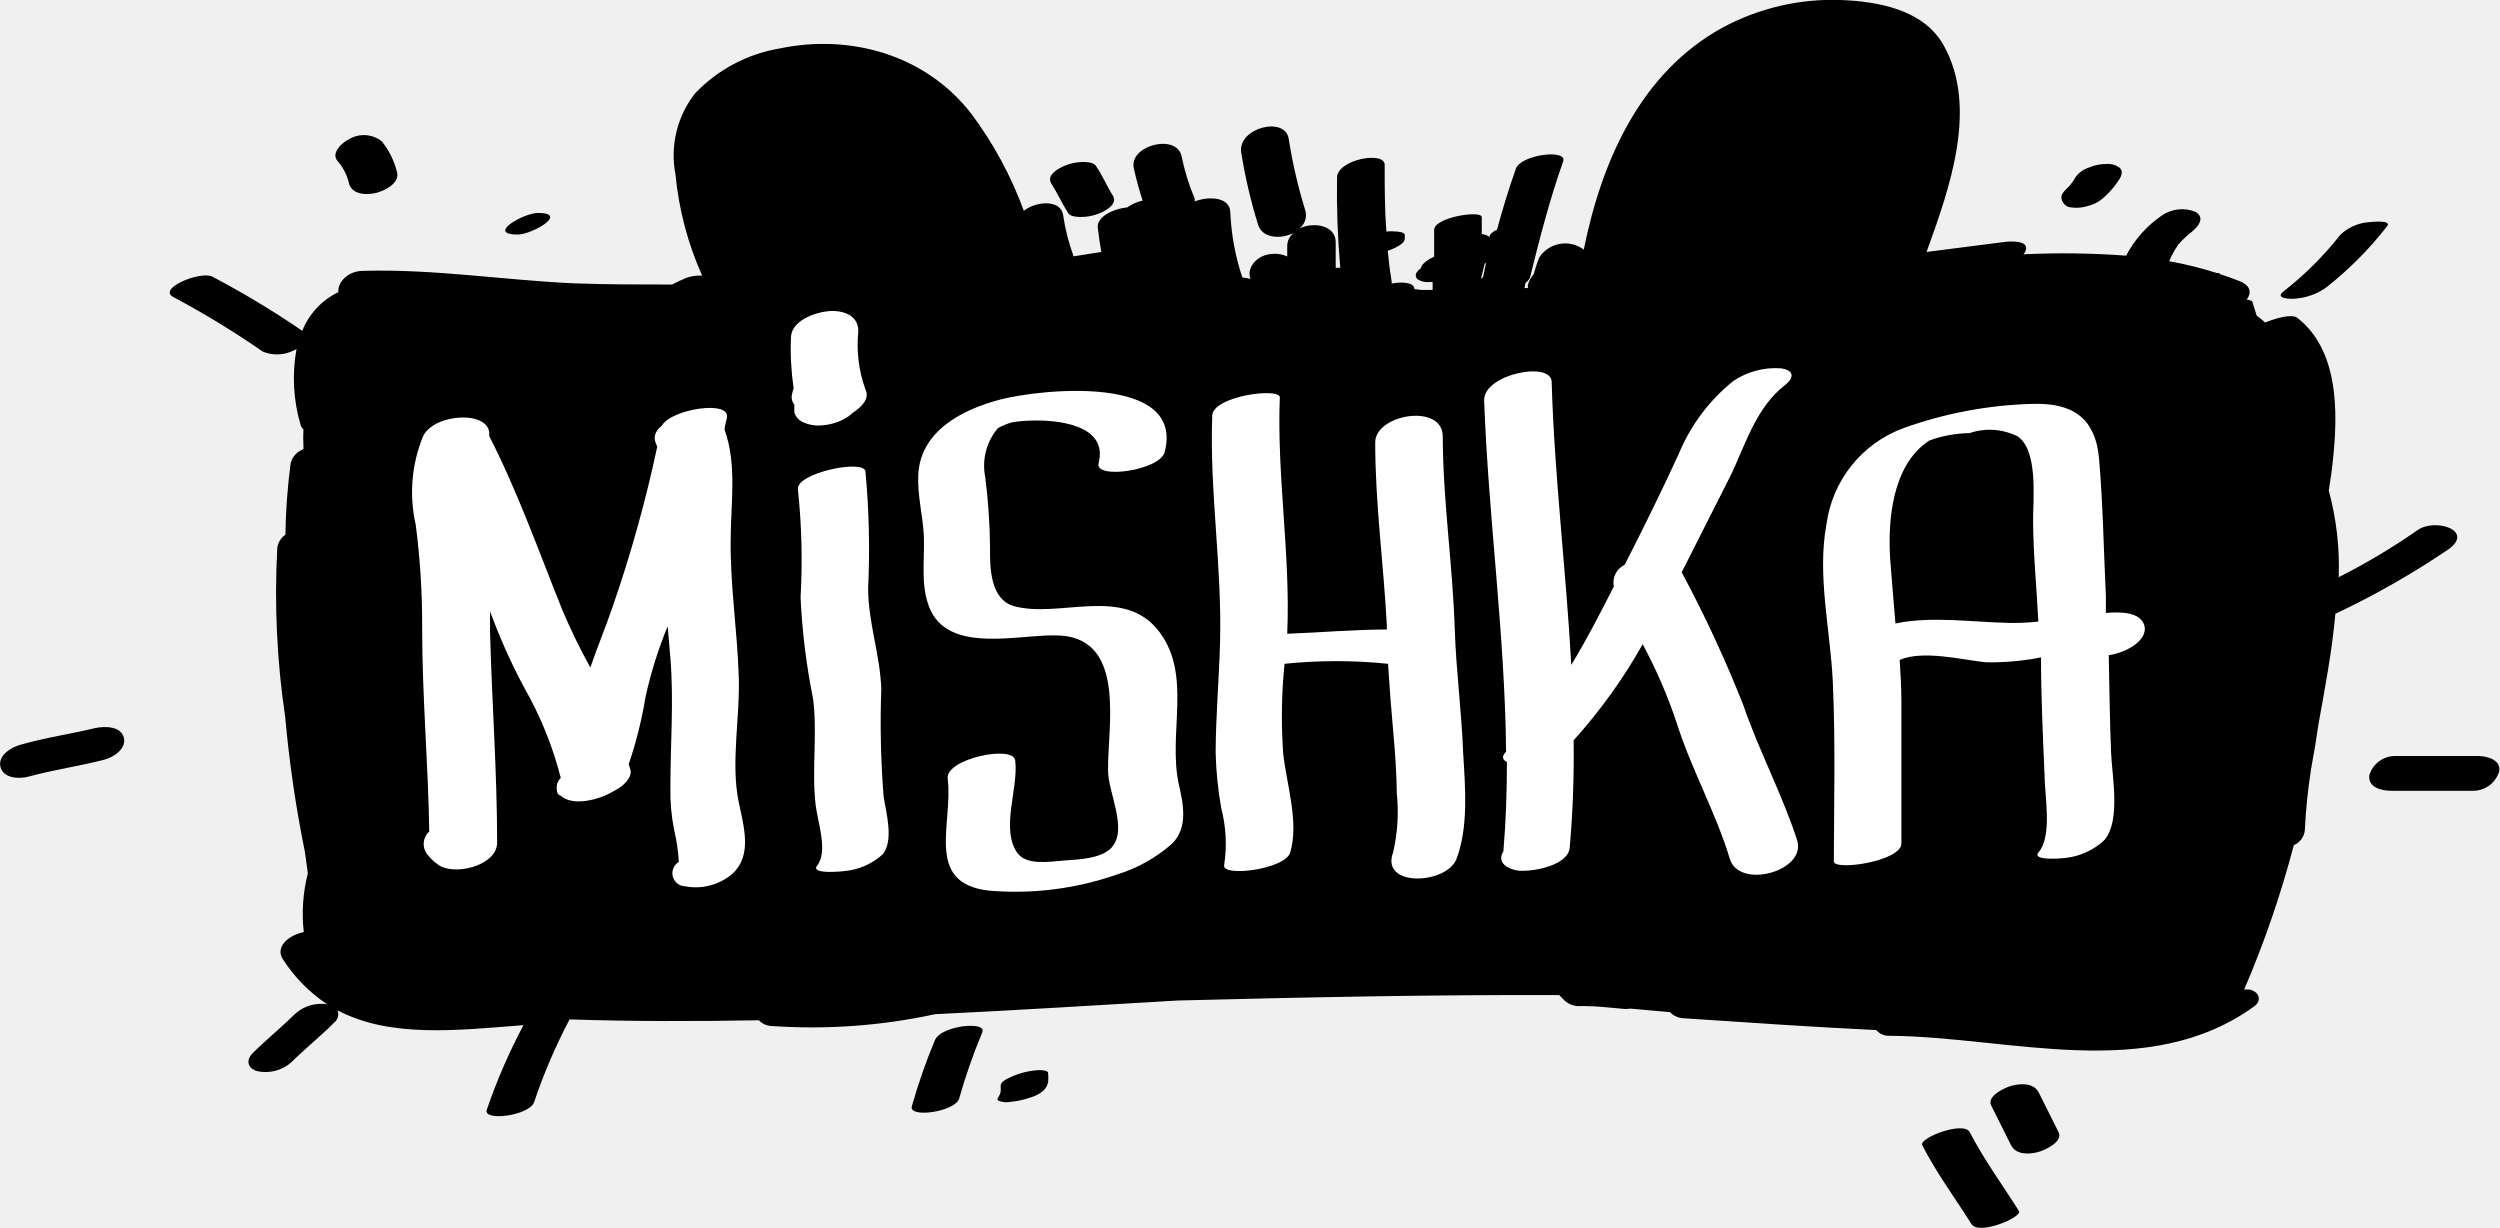
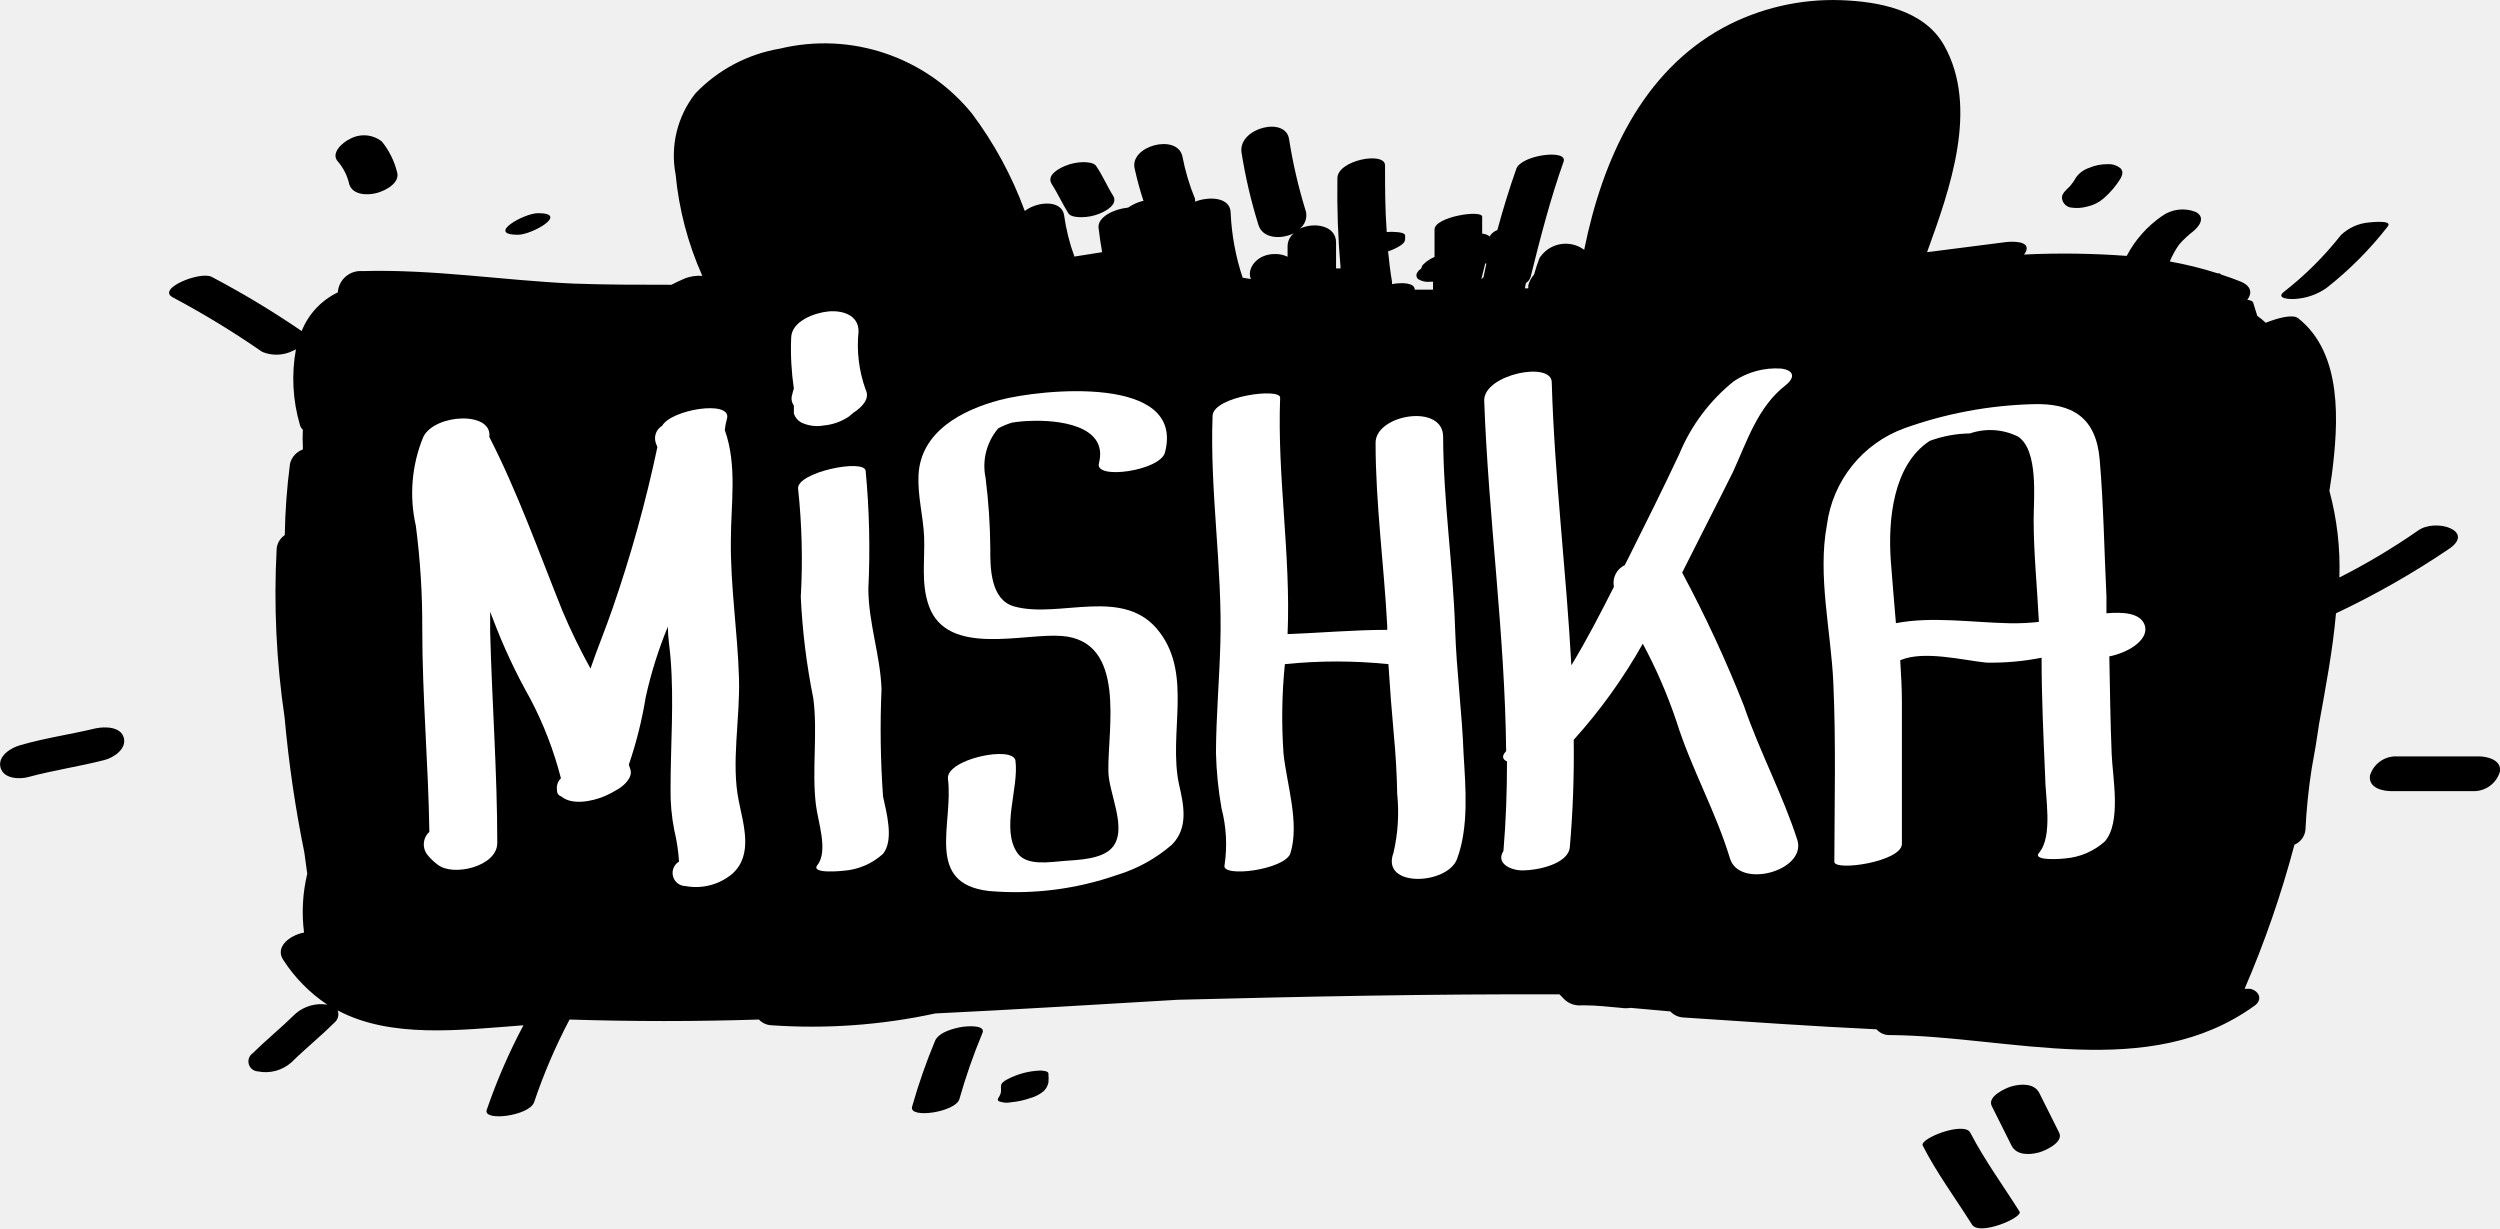
- <svg xmlns="http://www.w3.org/2000/svg" id="Layer_1" data-name="Layer 1" viewBox="0 0 148.05 72.71">
+ <svg xmlns="http://www.w3.org/2000/svg" id="Layer_1" data-name="Layer 1" viewBox="0 0 148.01 72.72">
  <g id="Layer_2" data-name="Layer 2">
    <g>
-       <path d="M143.16,31.4a39,39,0,0,1-4.66,2.78,17.33,17.33,0,0,0-.59-5.13c.05-.33.1-.67.15-1,.38-3,.66-7.12-2-9.22-.33-.26-1.25,0-1.92.27a4.57,4.57,0,0,0-.5-.41q-.12-.36-.23-.74c0-.12-.17-.19-.36-.21.29-.38.26-.82-.42-1.09-.38-.15-.76-.29-1.14-.41-.07-.07-.13-.1-.17-.06h0a22.22,22.22,0,0,0-2.86-.71,5.1,5.1,0,0,1,.55-1,5,5,0,0,1,.43-.44l.19-.17.07-.06.08-.06c.38-.29.85-.86.22-1.2a2.1,2.1,0,0,0-2,.24,6.57,6.57,0,0,0-2.09,2.36,50.07,50.07,0,0,0-6.08-.08.77.77,0,0,0,.14-.25c.18-.58-.91-.52-1.19-.49l-4.69.6c1.37-3.77,3.08-8.58,1-12.26C113.89.55,111.18.08,109,0a13.71,13.71,0,0,0-7,1.64c-4.76,2.62-7.11,7.71-8.21,13.14a1.84,1.84,0,0,0-2.64.47c-.12.32-.23.64-.33,1a1.46,1.46,0,0,0-.34.64l0,.17h-.2l.06-.31a.68.68,0,0,0,.28-.37c.57-2.3,1.16-4.59,1.95-6.82.27-.76-2.51-.4-2.8.43-.42,1.19-.79,2.4-1.12,3.62a.91.91,0,0,0-.43.33l0,.1a.9.9,0,0,0-.47-.18v-1c0-.43-2.82,0-2.82.76V15.2a2.34,2.34,0,0,0-.47.27l-.19.17a.37.37,0,0,0-.12.24L84,16l-.05.07a.31.31,0,0,0,0,.47,1.13,1.13,0,0,0,.74.16h.15v.47h-.67l-.41-.05c0-.39-.68-.45-1.35-.33a.54.54,0,0,0,0-.15c-.1-.6-.17-1.19-.23-1.79a3.1,3.1,0,0,0,.68-.31c.16-.1.33-.22.33-.43v-.19c0-.18-.41-.2-.5-.21a2.81,2.81,0,0,0-.59,0C82,12.38,82,11.07,82,9.76c0-.84-2.82-.31-2.82.76a51.55,51.55,0,0,0,.19,5.34h-.27V14.34c0-1-1.3-1.22-2.15-.81a1,1,0,0,0,.37-1,30.28,30.28,0,0,1-1-4.29c-.19-1.39-3-.68-2.82.76a30.21,30.21,0,0,0,1,4.29c.24.83,1.34.89,2.1.51a1,1,0,0,0-.37.76v.63a1.65,1.65,0,0,0-.77-.16c-1.06,0-1.67.89-1.4,1.48l-.49-.08a14.1,14.1,0,0,1-.71-3.83c0-.94-1.27-1-2.11-.67a.57.57,0,0,0,0-.17,13,13,0,0,1-.78-2.53c-.33-1.35-3.16-.6-2.82.76a19.66,19.66,0,0,0,.52,1.9h-.06a2.65,2.65,0,0,0-.85.39c-.83.08-1.83.56-1.75,1.21.06.48.13,1,.21,1.43l-1.64.26a11.88,11.88,0,0,1-.62-2.44c-.13-.92-1.56-.85-2.33-.26a22.54,22.54,0,0,0-3.12-5.76C54.79,3.22,50.32,2,46.17,2.87a9,9,0,0,0-5,2.65A5.94,5.94,0,0,0,40,10.32a19.12,19.12,0,0,0,1.58,6,2.47,2.47,0,0,0-.95.14c-.28.12-.56.25-.83.39-1.94,0-3.88,0-5.8-.07-4.18-.19-8.3-.86-12.5-.74-.92,0-1.53.72-1.46,1.26a4.31,4.31,0,0,0-2.14,2.29,54,54,0,0,0-5.33-3.21c-.69-.35-3.3.71-2.29,1.22a53,53,0,0,1,5.28,3.22,2.19,2.19,0,0,0,1.84-.07l.16-.08a9.72,9.72,0,0,0,.24,4.49.56.56,0,0,0,.17.27,9.39,9.39,0,0,0,0,1c0,.06,0,.11,0,.17a1.2,1.2,0,0,0-.76.84,37.37,37.37,0,0,0-.31,4.23,1.09,1.09,0,0,0-.48.8,49.93,49.93,0,0,0,.47,10,72.7,72.7,0,0,0,1.17,8q.09.62.17,1.25a9.69,9.69,0,0,0-.24,3.48c-.88.17-1.73.87-1.23,1.62a9.1,9.1,0,0,0,2.61,2.65,2.31,2.31,0,0,0-1.87.55c-.82.81-1.71,1.53-2.53,2.34-.43.42-.31.93.29,1.08a2.3,2.3,0,0,0,2-.54c.82-.81,1.72-1.53,2.53-2.34a.64.64,0,0,0,.2-.73C23.14,61.5,27.17,61,31,60.71a34.53,34.53,0,0,0-2.17,5c-.26.72,2.51.37,2.8-.44a33.31,33.31,0,0,1,2.1-4.9c3.74.12,7.48.12,11.21.05a1.08,1.08,0,0,0,.75.34,34.47,34.47,0,0,0,9.69-.7c4.79-.23,9.58-.53,14.37-.81,7.53-.19,15.06-.35,22.59-.32l.31.32a1.31,1.31,0,0,0,1,.33l.2,0c.71,0,1.43.09,2.14.15a1.82,1.82,0,0,0,.56,0h0l2.35.21a1.15,1.15,0,0,0,.79.36c3.8.25,7.61.52,11.42.7a1,1,0,0,0,.82.34c7.07.06,15.28,2.8,21.56-1.74.5-.36.27-.88-.26-1l-.33,0,0,0a60.74,60.74,0,0,0,2.94-8.55,1.08,1.08,0,0,0,.65-.86,34.42,34.42,0,0,1,.37-3.64q.25-1.33.44-2.66c.39-2.17.81-4.37,1-6.54A50.09,50.09,0,0,0,145,32.53C146.56,31.42,144.21,30.65,143.16,31.4Zm-55.33-15-.13.12q.11-.47.23-.93H88Z" transform="translate(0 0)" />
-       <path d="M63.26,12.63c.13.2.56.22.75.22a2.94,2.94,0,0,0,1.11-.22c.4-.17,1.1-.56.77-1.07s-.61-1.19-1-1.75c-.13-.2-.56-.22-.75-.22a2.92,2.92,0,0,0-1.1.23c-.4.17-1.1.56-.77,1.07S62.9,12.06,63.26,12.63Z" transform="translate(0 0)" />
-       <path d="M20.68,10.91c.22.65,1.11.65,1.65.5s1.39-.62,1.17-1.26a4.66,4.66,0,0,0-.89-1.78,1.71,1.71,0,0,0-1.9-.15c-.41.19-1.18.84-.69,1.35A3.09,3.09,0,0,1,20.68,10.91Z" transform="translate(0 0)" />
-       <path d="M30.66,13.89c.84,0,3.07-1.28,1.19-1.28C31,12.62,28.77,13.89,30.66,13.89Z" transform="translate(0 0)" />
-       <path d="M122.56,12.27a2.3,2.3,0,0,0,1.05-.06,2.15,2.15,0,0,0,.94-.48,5.06,5.06,0,0,0,1-1.18c.1-.2.17-.4,0-.59a1.1,1.1,0,0,0-.76-.25,2.69,2.69,0,0,0-1.11.22,1.55,1.55,0,0,0-.76.55,3,3,0,0,1-.35.51l0,0,0,0-.2.2c-.16.16-.35.36-.28.61S122.35,12.23,122.56,12.27Z" transform="translate(0 0)" />
-       <path d="M135.86,17.69a3.62,3.62,0,0,0,1.89-.66,21.16,21.16,0,0,0,3.62-3.64c.29-.39-1-.24-1.12-.23a2.73,2.73,0,0,0-1.66.75,19.69,19.69,0,0,1-3.39,3.37C134.71,17.69,135.65,17.71,135.86,17.69Z" transform="translate(0 0)" />
-       <path d="M146.74,44.77h-4.87a1.6,1.6,0,0,0-1.56,1.14c-.09.74.75.92,1.3.92h4.87A1.61,1.61,0,0,0,148,45.69C148.13,45,147.29,44.77,146.74,44.77Z" transform="translate(0 0)" />
-       <path d="M57,60.78c-.5.08-1.41.3-1.64.83A34.63,34.63,0,0,0,54,65.51c-.21.73,2.57.33,2.8-.45a34.64,34.64,0,0,1,1.36-3.9C58.4,60.64,57.21,60.75,57,60.78Z" transform="translate(0 0)" />
-       <path d="M61.6,63.37a4.54,4.54,0,0,0-2,.54c-.14.08-.34.2-.34.39a3.16,3.16,0,0,1,0,.35.75.75,0,0,1-.12.29h0c-.06.08-.11.18,0,.25a1.27,1.27,0,0,0,.71.06A4.72,4.72,0,0,0,61,65a2.06,2.06,0,0,0,.79-.41,1,1,0,0,0,.28-.5,2.67,2.67,0,0,0,0-.53C62.09,63.38,61.67,63.38,61.6,63.37Z" transform="translate(0 0)" />
-       <path d="M116.65,67.05c-.35-.69-3,.33-2.82.76.84,1.64,1.94,3.12,2.92,4.68.44.69,3-.41,2.82-.76C118.59,70.17,117.5,68.69,116.65,67.05Z" transform="translate(0 0)" />
-       <path d="M120.74,64.71c-.29-.59-1.07-.56-1.62-.41-.35.09-1.49.6-1.2,1.17l1.17,2.34c.29.59,1.07.56,1.62.41.35-.09,1.49-.6,1.2-1.17Z" transform="translate(0 0)" />
-       <path d="M5.67,43.11c-1.49.36-3,.57-4.48,1-.54.15-1.34.64-1.16,1.32s1.13.71,1.66.56c1.48-.4,3-.62,4.48-1,.54-.13,1.34-.65,1.16-1.32S6.21,43,5.67,43.11Z" transform="translate(0 0)" />
+       <path d="M143.16,31.4a39,39,0,0,1-4.66,2.78,17.33,17.33,0,0,0-.59-5.13l.15-1c.38-3,.66-7.12-2-9.22-.33-.26-1.25,0-1.92.27a4.57,4.57,0,0,0-.5-.41q-.12-.36-.23-.74c0-.12-.17-.19-.36-.21.29-.38.26-.82-.42-1.09-.38-.15-.76-.29-1.14-.41-.07-.07-.13-.1-.17-.06h0a22.22,22.22,0,0,0-2.86-.71,5.1,5.1,0,0,1,.55-1,5,5,0,0,1,.43-.44l.19-.17.07-.06.08-.06c.38-.29.85-.86.22-1.2a2.1,2.1,0,0,0-2,.24,6.57,6.57,0,0,0-2.09,2.36,50.07,50.07,0,0,0-6.08-.08.77.77,0,0,0,.14-.25c.18-.58-.91-.52-1.19-.49l-4.69.6c1.37-3.77,3.08-8.58,1-12.26C113.89.55,111.18.08,109,0a13.71,13.71,0,0,0-7,1.64c-4.76,2.62-7.11,7.71-8.21,13.14a1.84,1.84,0,0,0-2.57.38l-.07.09c-.12.32-.23.64-.33,1a1.46,1.46,0,0,0-.34.64v.17h-.2l.06-.31a.68.68,0,0,0,.28-.37c.57-2.3,1.16-4.59,1.95-6.82.27-.76-2.51-.4-2.8.43-.42,1.19-.79,2.4-1.12,3.62a.91.91,0,0,0-.43.33V14a.9.9,0,0,0-.47-.18v-1c0-.43-2.82,0-2.82.76V15.2a2.34,2.34,0,0,0-.47.27l-.19.17a.37.37,0,0,0-.12.24L84,16l-.05.07a.31.31,0,0,0,0,.44l0,0a1.13,1.13,0,0,0,.74.16h.15v.47h-.67l-.41,0c0-.39-.68-.45-1.35-.33a.54.54,0,0,0,0-.15c-.1-.6-.17-1.19-.23-1.79a3.1,3.1,0,0,0,.68-.31c.16-.1.33-.22.33-.43v-.19c0-.18-.41-.2-.5-.21a2.81,2.81,0,0,0-.59,0c-.1-1.33-.1-2.64-.1-3.95,0-.84-2.82-.31-2.82.76a51.55,51.55,0,0,0,.19,5.34H79.1V14.34c0-1-1.3-1.22-2.15-.81a1,1,0,0,0,.37-1,30.28,30.28,0,0,1-1-4.29c-.19-1.39-3-.68-2.82.76a30.21,30.21,0,0,0,1,4.29c.24.83,1.34.89,2.1.51a1,1,0,0,0-.37.76v.63a1.65,1.65,0,0,0-.77-.16c-1.06,0-1.67.89-1.4,1.48l-.49-.08a14.1,14.1,0,0,1-.71-3.83c0-.94-1.27-1-2.11-.67a.57.57,0,0,0,0-.17A13,13,0,0,1,70,9.23c-.33-1.35-3.16-.6-2.82.76a19.66,19.66,0,0,0,.52,1.9h-.06a2.65,2.65,0,0,0-.85.39c-.83.08-1.83.56-1.75,1.21.06.48.13,1,.21,1.43l-1.64.26A11.88,11.88,0,0,1,63,12.74c-.13-.92-1.56-.85-2.33-.26a22.54,22.54,0,0,0-3.12-5.76A11.26,11.26,0,0,0,46.17,2.87a9,9,0,0,0-5,2.65A5.94,5.94,0,0,0,40,10.32a19.12,19.12,0,0,0,1.58,6,2.47,2.47,0,0,0-1,.14c-.28.12-.56.25-.83.39-1.94,0-3.88,0-5.8-.07-4.18-.19-8.3-.86-12.5-.74A1.35,1.35,0,0,0,20,17.3a4.31,4.31,0,0,0-2.14,2.29,54,54,0,0,0-5.33-3.21c-.69-.35-3.3.71-2.29,1.22a53,53,0,0,1,5.28,3.22,2.19,2.19,0,0,0,1.84-.07l.16-.08a9.72,9.72,0,0,0,.24,4.49.56.56,0,0,0,.17.27,9.39,9.39,0,0,0,0,1v.17a1.2,1.2,0,0,0-.76.84,37.37,37.37,0,0,0-.31,4.23,1.09,1.09,0,0,0-.48.8,49.93,49.93,0,0,0,.47,10,72.7,72.7,0,0,0,1.17,8q.09.62.17,1.25A9.69,9.69,0,0,0,18,55.2c-.88.17-1.73.87-1.23,1.62a9.1,9.1,0,0,0,2.61,2.65A2.31,2.31,0,0,0,17.5,60c-.82.81-1.71,1.53-2.53,2.34a.59.59,0,0,0,.29,1.08,2.3,2.3,0,0,0,2-.54c.82-.81,1.72-1.53,2.53-2.34a.64.64,0,0,0,.2-.73c3.15,1.67,7.18,1.17,11,.88a34.53,34.53,0,0,0-2.17,5c-.26.72,2.51.37,2.8-.44a33.31,33.31,0,0,1,2.1-4.9c3.74.12,7.48.12,11.21,0a1.08,1.08,0,0,0,.75.34,34.47,34.47,0,0,0,9.69-.7c4.79-.23,9.58-.53,14.37-.81,7.53-.19,15.06-.35,22.59-.32l.31.32a1.31,1.31,0,0,0,1,.33h.2c.71,0,1.43.09,2.14.15a1.82,1.82,0,0,0,.56,0h0l2.35.21a1.15,1.15,0,0,0,.79.36c3.8.25,7.61.52,11.42.7a1,1,0,0,0,.82.34c7.07.06,15.28,2.8,21.56-1.74.5-.36.27-.88-.26-1h-.33A60.74,60.74,0,0,0,135.84,50a1.08,1.08,0,0,0,.65-.86,34.42,34.42,0,0,1,.37-3.64q.25-1.33.44-2.66c.39-2.17.81-4.37,1-6.54a50.09,50.09,0,0,0,6.7-3.82C146.56,31.42,144.21,30.65,143.16,31.4Zm-55.33-15-.13.12q.11-.47.23-.93H88Z" transform="translate(0 0.01)" />
+       <path d="M63.26,12.63c.13.2.56.22.75.22a2.94,2.94,0,0,0,1.11-.22c.4-.17,1.1-.56.77-1.07s-.61-1.19-1-1.75c-.13-.2-.56-.22-.75-.22a2.92,2.92,0,0,0-1.1.23c-.4.17-1.1.56-.77,1.07S62.9,12.06,63.26,12.63Z" transform="translate(0 0.01)" />
+       <path d="M20.68,10.91c.22.65,1.11.65,1.65.5s1.39-.62,1.17-1.26a4.66,4.66,0,0,0-.89-1.78,1.71,1.71,0,0,0-1.9-.15c-.41.19-1.18.84-.69,1.35A3.09,3.09,0,0,1,20.68,10.91Z" transform="translate(0 0.01)" />
+       <path d="M30.66,13.89c.84,0,3.07-1.28,1.19-1.28C31,12.62,28.77,13.89,30.66,13.89Z" transform="translate(0 0.01)" />
+       <path d="M122.56,12.27a2.3,2.3,0,0,0,1.05-.06,2.15,2.15,0,0,0,.94-.48,5.06,5.06,0,0,0,1-1.18c.1-.2.17-.4,0-.59a1.1,1.1,0,0,0-.76-.25,2.69,2.69,0,0,0-1.11.22,1.55,1.55,0,0,0-.76.55,3,3,0,0,1-.35.51h0l-.2.2c-.16.16-.35.36-.28.61A.64.64,0,0,0,122.56,12.27Z" transform="translate(0 0.01)" />
+       <path d="M135.86,17.69a3.62,3.62,0,0,0,1.89-.66,21.16,21.16,0,0,0,3.62-3.64c.29-.39-1-.24-1.12-.23a2.73,2.73,0,0,0-1.66.75,19.69,19.69,0,0,1-3.39,3.37C134.71,17.69,135.65,17.71,135.86,17.69Z" transform="translate(0 0.01)" />
+       <path d="M146.74,44.77h-4.87a1.6,1.6,0,0,0-1.56,1.14c-.09.74.75.92,1.3.92h4.87A1.61,1.61,0,0,0,148,45.69C148.13,45,147.29,44.77,146.74,44.77Z" transform="translate(0 0.01)" />
+       <path d="M57,60.78c-.5.08-1.41.3-1.64.83A34.63,34.63,0,0,0,54,65.51c-.21.73,2.57.33,2.8-.45a34.64,34.64,0,0,1,1.36-3.9C58.4,60.64,57.21,60.75,57,60.78Z" transform="translate(0 0.01)" />
+       <path d="M61.6,63.37a4.54,4.54,0,0,0-2,.54c-.14.08-.34.2-.34.39a3.16,3.16,0,0,1,0,.35.75.75,0,0,1-.12.29h0c-.06.08-.11.18,0,.25a1.27,1.27,0,0,0,.71.06A4.72,4.72,0,0,0,61,65a2.06,2.06,0,0,0,.79-.41,1,1,0,0,0,.28-.5,2.67,2.67,0,0,0,0-.53C62.09,63.38,61.67,63.38,61.6,63.37Z" transform="translate(0 0.01)" />
+       <path d="M116.65,67.05c-.35-.69-3,.33-2.82.76.84,1.64,1.94,3.12,2.92,4.68.44.69,3-.41,2.82-.76C118.59,70.17,117.5,68.69,116.65,67.05Z" transform="translate(0 0.01)" />
+       <path d="M120.74,64.71c-.29-.59-1.07-.56-1.62-.41-.35.09-1.49.6-1.2,1.17l1.17,2.34c.29.59,1.07.56,1.62.41.35-.09,1.49-.6,1.2-1.17Z" transform="translate(0 0.01)" />
+       <path d="M5.67,43.11c-1.49.36-3,.57-4.48,1-.54.15-1.34.64-1.16,1.32s1.13.71,1.66.56c1.48-.4,3-.62,4.48-1,.54-.13,1.34-.65,1.16-1.32S6.21,43,5.67,43.11Z" transform="translate(0 0.01)" />
    </g>
  </g>
-   <g id="Layer_1-2" data-name="Layer 1">
+   <g id="Layer_1-2" data-name="Layer 1-2">
    <g>
-       <path d="M43.75,40.11c-.08-2.71-.51-5.4-.48-8.11,0-2.19.39-4.45-.36-6.55,0-.24.1-.48.14-.72.2-1.06-3.3-.5-3.85.47-.35.28-.52.62-.38,1l.1.26a79,79,0,0,1-2.65,9.5c-.41,1.2-.9,2.37-1.31,3.57a35.78,35.78,0,0,1-1.66-3.41c-1.39-3.46-2.64-7-4.33-10.3.19-1.54-3.23-1.38-3.91,0a8.72,8.72,0,0,0-.44,5.26A45.74,45.74,0,0,1,25,37.24c0,4,.36,8,.42,12a1,1,0,0,0-.09,1.39,3.16,3.16,0,0,0,.58.55c.91.73,3.53.11,3.53-1.28,0-4.16-.31-8.31-.42-12.47,0-.41,0-.81,0-1.22l.17.44a34.29,34.29,0,0,0,2.2,4.7,21.58,21.58,0,0,1,1.82,4.72.78.78,0,0,0-.23.71c0,.18.07.29.25.36.64.55,1.86.28,2.53,0a6.18,6.18,0,0,0,.83-.43c.35-.21.89-.69.73-1.17l-.09-.28a24.52,24.52,0,0,0,1-4,25.08,25.08,0,0,1,1.31-4.17c.05.62.11,1.25.16,1.87.21,2.58,0,5.12,0,7.7a11.74,11.74,0,0,0,.22,2.48,10.67,10.67,0,0,1,.28,1.9.78.78,0,0,0,.39,1.45,3.35,3.35,0,0,0,2.79-.75c1.21-1.12.64-2.87.36-4.28C43.27,45.16,43.83,42.51,43.75,40.11Z" transform="translate(0 0)" style="fill: #ffffff;" />
-       <path d="M52.19,40.79c-.07-2-.77-3.9-.78-5.93a49.11,49.11,0,0,0-.16-6.95c-.11-.73-4.09.1-4,1.06a39.26,39.26,0,0,1,.16,6.41,39.49,39.49,0,0,0,.74,6c.27,2.07-.09,4.2.15,6.27.11,1,.76,2.77.09,3.61-.42.54,1.48.34,1.57.33a3.9,3.9,0,0,0,2.32-1c.66-.83.2-2.45.05-3.39A55.43,55.43,0,0,1,52.19,40.79Z" transform="translate(0 0)" style="fill: #ffffff;" />
-       <path d="M68.67,37.44c-2.08-2.81-5.94-.79-8.64-1.55-1.39-.4-1.41-2.29-1.4-3.43a35.46,35.46,0,0,0-.28-4.18,3.44,3.44,0,0,1,.75-2.93,4.36,4.36,0,0,1,.82-.34A8,8,0,0,1,61,24.91c1.56-.07,4.65.23,4.06,2.51-.27,1,3.63.44,3.91-.64,1.22-4.64-7.35-3.75-9.77-3.11-2.23.59-4.69,1.86-4.82,4.44-.06,1.23.27,2.4.33,3.62.06,1.4-.2,2.8.29,4.15,1.09,3,5.57,1.59,7.85,1.76,3.88.29,2.72,5.52,2.77,8,0,1.3,1.19,3.46.21,4.55-.6.67-2,.71-2.82.77s-2.22.32-2.77-.46c-1-1.43.09-3.83-.12-5.47-.12-.93-4.1-.1-4,1.06.35,2.65-1.41,6.2,2.42,6.65a18.24,18.24,0,0,0,7.57-.94,8.91,8.91,0,0,0,3.27-1.81c1-.95.7-2.37.42-3.58C69.17,43.42,70.59,40,68.67,37.44Z" transform="translate(0 0)" style="fill: #ffffff;" />
-       <path d="M86.15,37.25c-.12-3.81-.7-7.58-.71-11.4,0-2-4-1.32-4,.35,0,3.64.5,7.23.69,10.86v.22c-2,0-3.93.18-5.9.25.2-4.68-.62-9.31-.44-14,0-.59-3.91-.09-4,1.06-.17,4.52.59,9,.46,13.51-.06,2.15-.25,4.3-.26,6.46a21.88,21.88,0,0,0,.33,3.29,8.4,8.4,0,0,1,.18,3.35c-.24.78,3.59.29,3.9-.7.55-1.79-.22-4.08-.41-5.89a31,31,0,0,1,.08-5.3,30,30,0,0,1,6.13,0q.13,2.09.32,4.17c.11,1.17.18,2.33.2,3.51a10.66,10.66,0,0,1-.22,3.49c-.78,2.08,3.18,1.91,3.76.37.71-1.89.51-4.24.39-6.22C86.56,42.17,86.23,39.72,86.15,37.25Z" transform="translate(0 0)" style="fill: #ffffff;" />
-       <path d="M103.24,41.76a74.52,74.52,0,0,0-3.65-7.87c1-2,2-3.93,3-5.94.84-1.82,1.46-3.85,3.11-5.14.58-.45.55-.9-.26-1a4.49,4.49,0,0,0-2.79.75,10.84,10.84,0,0,0-3.23,4.31C98.44,29,97.46,31,96.44,33l-.23.45a1.16,1.16,0,0,0-.64,1.28c-.8,1.58-1.61,3.15-2.52,4.65-.3-5.58-1-11.16-1.16-16.75,0-1.28-4-.48-4,1.06.25,6.93,1.23,13.85,1.3,20.77l0,.05c-.3.31-.19.5.05.61,0,1.77-.06,3.53-.21,5.3-.48.75.47,1.15,1.09,1.15h.1c.75,0,2.65-.35,2.74-1.38a63.31,63.31,0,0,0,.23-6.35,31.7,31.7,0,0,0,4.09-5.69,29.78,29.78,0,0,1,2,4.62c.87,2.77,2.32,5.31,3.16,8.09.55,1.82,4.5.75,4-1.06C105.56,47.07,104.18,44.5,103.24,41.76Z" transform="translate(0 0)" style="fill: #ffffff;" />
-       <path d="M127,37.08c-.21-.84-1.38-.86-2.29-.78,0-.34,0-.68,0-1-.13-2.69-.17-5.43-.4-8.1-.21-2.48-1.6-3.37-4-3.28a24.49,24.49,0,0,0-7.55,1.42,7.06,7.06,0,0,0-4.6,5.73c-.56,3,.24,6.27.38,9.33.16,3.54.07,7.08.06,10.61,0,.58,4,0,4-1.06,0-2.8,0-5.6,0-8.4,0-.83-.05-1.65-.1-2.47,1.38-.6,3.72,0,5.1.14a15.32,15.32,0,0,0,3.27-.29c0,2.33.11,4.68.21,7,0,1.19.48,3.56-.36,4.55-.44.52,1.49.35,1.57.33a4,4,0,0,0,2.32-1.05c1-1.13.46-3.82.41-5.17-.08-1.93-.1-3.86-.14-5.79C125.9,38.66,127.18,37.94,127,37.08Zm-14.75-.15c-.1-1.26-.22-2.51-.31-3.78-.16-2.35.12-5.63,2.31-7.06a7.22,7.22,0,0,1,2.38-.44,3.7,3.7,0,0,1,2.85.19c1.22.81.92,3.69.92,4.91,0,2,.21,4,.31,6.06a13.84,13.84,0,0,1-1.7.08C116.67,36.84,114.39,36.47,112.21,36.93Z" transform="translate(0 0)" style="fill: #ffffff;" />
-       <path d="M48.77,25.18a3.19,3.19,0,0,0,1.49-.53l.26-.22c.52-.34,1-.83.73-1.37a7.79,7.79,0,0,1-.42-3.45c0-1-1-1.26-1.8-1.18S46.85,19,46.84,20A16.07,16.07,0,0,0,47,23a2.34,2.34,0,0,0-.1.36.7.7,0,0,0,.14.6s0,.09,0,.13,0,.23,0,.34a.91.91,0,0,0,.43.53A2.19,2.19,0,0,0,48.77,25.18Z" transform="translate(0 0)" style="fill: #ffffff;" />
+       <path d="M43.75,40.11c-.08-2.71-.51-5.4-.48-8.11,0-2.19.39-4.45-.36-6.55a4.57,4.57,0,0,1,.14-.72c.2-1.06-3.3-.5-3.85.47a.86.86,0,0,0-.38,1l.1.26A79,79,0,0,1,36.27,36c-.41,1.2-.9,2.37-1.31,3.57a35.78,35.78,0,0,1-1.66-3.41c-1.39-3.46-2.64-7-4.33-10.3.19-1.54-3.23-1.38-3.91,0a8.72,8.72,0,0,0-.44,5.26A45.74,45.74,0,0,1,25,37.24c0,4,.36,8,.42,12a1,1,0,0,0-.09,1.39,3.16,3.16,0,0,0,.58.55c.91.73,3.53.11,3.53-1.28,0-4.16-.31-8.31-.42-12.47V36.21l.17.44a34.29,34.29,0,0,0,2.2,4.7,21.58,21.58,0,0,1,1.82,4.72.78.78,0,0,0-.23.71.34.34,0,0,0,.25.36c.64.55,1.86.28,2.53,0a6.18,6.18,0,0,0,.83-.43c.35-.21.89-.69.73-1.17l-.09-.28a24.52,24.52,0,0,0,1-4,25.08,25.08,0,0,1,1.31-4.17c0,.62.11,1.25.16,1.87.21,2.58,0,5.12,0,7.7a11.74,11.74,0,0,0,.22,2.48A10.67,10.67,0,0,1,40.2,51a.78.78,0,0,0,.39,1.45,3.35,3.35,0,0,0,2.79-.75c1.21-1.12.64-2.87.36-4.28C43.27,45.16,43.83,42.51,43.75,40.11Z" transform="translate(0 0.01)" fill="#fff" />
+       <path d="M52.19,40.79c-.07-2-.77-3.9-.78-5.93a49.11,49.11,0,0,0-.16-7c-.11-.73-4.09.1-4,1.06a39.26,39.26,0,0,1,.16,6.41,39.49,39.49,0,0,0,.74,6c.27,2.07-.09,4.2.15,6.27.11,1,.76,2.77.09,3.61-.42.54,1.48.34,1.57.33a3.9,3.9,0,0,0,2.32-1c.66-.83.2-2.45,0-3.39A55.43,55.43,0,0,1,52.19,40.79Z" transform="translate(0 0.01)" fill="#fff" />
+       <path d="M68.67,37.44c-2.08-2.81-5.94-.79-8.64-1.55-1.39-.4-1.41-2.29-1.4-3.43a35.46,35.46,0,0,0-.28-4.18,3.44,3.44,0,0,1,.75-2.93,4.36,4.36,0,0,1,.82-.34,8,8,0,0,1,1.08-.1c1.56-.07,4.65.23,4.06,2.51-.27,1,3.63.44,3.91-.64,1.22-4.64-7.35-3.75-9.77-3.11-2.23.59-4.69,1.86-4.82,4.44-.06,1.23.27,2.4.33,3.62.06,1.4-.2,2.8.29,4.15,1.09,3,5.57,1.59,7.85,1.76,3.88.29,2.72,5.52,2.77,8,0,1.3,1.19,3.46.21,4.55-.6.67-2,.71-2.82.77s-2.22.32-2.77-.46c-1-1.43.09-3.83-.12-5.47-.12-.93-4.1-.1-4,1.06.35,2.65-1.41,6.2,2.42,6.65a18.24,18.24,0,0,0,7.57-.94A8.91,8.91,0,0,0,69.38,50c1-1,.7-2.37.42-3.58C69.17,43.42,70.59,40,68.67,37.44Z" transform="translate(0 0.01)" fill="#fff" />
+       <path d="M86.15,37.25c-.12-3.81-.7-7.58-.71-11.4,0-2-4-1.32-4,.35,0,3.64.5,7.23.69,10.86v.22c-2,0-3.93.18-5.9.25.2-4.68-.62-9.31-.44-14,0-.59-3.91-.09-4,1.06-.17,4.52.59,9,.46,13.51-.06,2.15-.25,4.3-.26,6.46a21.88,21.88,0,0,0,.33,3.29,8.4,8.4,0,0,1,.18,3.35c-.24.78,3.59.29,3.9-.7.55-1.79-.22-4.08-.41-5.89a31,31,0,0,1,.08-5.3,30,30,0,0,1,6.13,0q.13,2.09.32,4.17c.11,1.17.18,2.33.2,3.51a10.66,10.66,0,0,1-.22,3.49c-.78,2.08,3.18,1.91,3.76.37.71-1.89.51-4.24.39-6.22C86.56,42.17,86.23,39.72,86.15,37.25Z" transform="translate(0 0.01)" fill="#fff" />
+       <path d="M103.24,41.76a74.52,74.52,0,0,0-3.65-7.87c1-2,2-3.93,3-5.94.84-1.82,1.46-3.85,3.11-5.14.58-.45.55-.9-.26-1a4.49,4.49,0,0,0-2.79.75,10.84,10.84,0,0,0-3.23,4.31c-1,2.13-2,4.13-3,6.13l-.23.45a1.16,1.16,0,0,0-.64,1.28c-.8,1.58-1.61,3.15-2.52,4.65-.3-5.58-1-11.16-1.16-16.75,0-1.28-4-.48-4,1.06.25,6.93,1.23,13.85,1.3,20.77v0c-.3.31-.19.5.05.61,0,1.77-.06,3.53-.21,5.3-.48.75.47,1.15,1.09,1.15h.1c.75,0,2.65-.35,2.74-1.38a63.31,63.31,0,0,0,.23-6.35,31.7,31.7,0,0,0,4.09-5.69,29.78,29.78,0,0,1,2,4.62c.87,2.77,2.32,5.31,3.16,8.09.55,1.82,4.5.75,4-1.06C105.56,47.07,104.18,44.5,103.24,41.76Z" transform="translate(0 0.01)" fill="#fff" />
+       <path d="M127,37.08c-.21-.84-1.38-.86-2.29-.78v-1c-.13-2.69-.17-5.43-.4-8.1-.21-2.48-1.6-3.37-4-3.28a24.49,24.49,0,0,0-7.55,1.42,7.06,7.06,0,0,0-4.6,5.73c-.56,3,.24,6.27.38,9.33.16,3.54.07,7.08.06,10.61,0,.58,4,0,4-1.06v-8.4c0-.83-.05-1.65-.1-2.47,1.38-.6,3.72,0,5.1.14a15.32,15.32,0,0,0,3.27-.29c0,2.33.11,4.68.21,7,0,1.19.48,3.56-.36,4.55-.44.52,1.49.35,1.57.33a4,4,0,0,0,2.32-1c1-1.13.46-3.82.41-5.17-.08-1.93-.1-3.86-.14-5.79C125.9,38.66,127.18,37.94,127,37.08Zm-14.75-.15c-.1-1.26-.22-2.51-.31-3.78-.16-2.35.12-5.63,2.31-7.06a7.22,7.22,0,0,1,2.38-.44,3.7,3.7,0,0,1,2.85.19c1.22.81.92,3.69.92,4.91,0,2,.21,4,.31,6.06a13.84,13.84,0,0,1-1.7.08c-2.34-.05-4.62-.42-6.8,0Z" transform="translate(0 0.01)" fill="#fff" />
+       <path d="M48.77,25.18a3.19,3.19,0,0,0,1.49-.53l.26-.22c.52-.34,1-.83.73-1.37a7.79,7.79,0,0,1-.42-3.45c0-1-1-1.26-1.8-1.18S46.85,19,46.84,20A16.07,16.07,0,0,0,47,23a2.34,2.34,0,0,0-.1.36A.7.7,0,0,0,47,24v.47a.91.91,0,0,0,.43.53A2.19,2.19,0,0,0,48.77,25.18Z" transform="translate(0 0.01)" fill="#fff" />
    </g>
  </g>
</svg>
